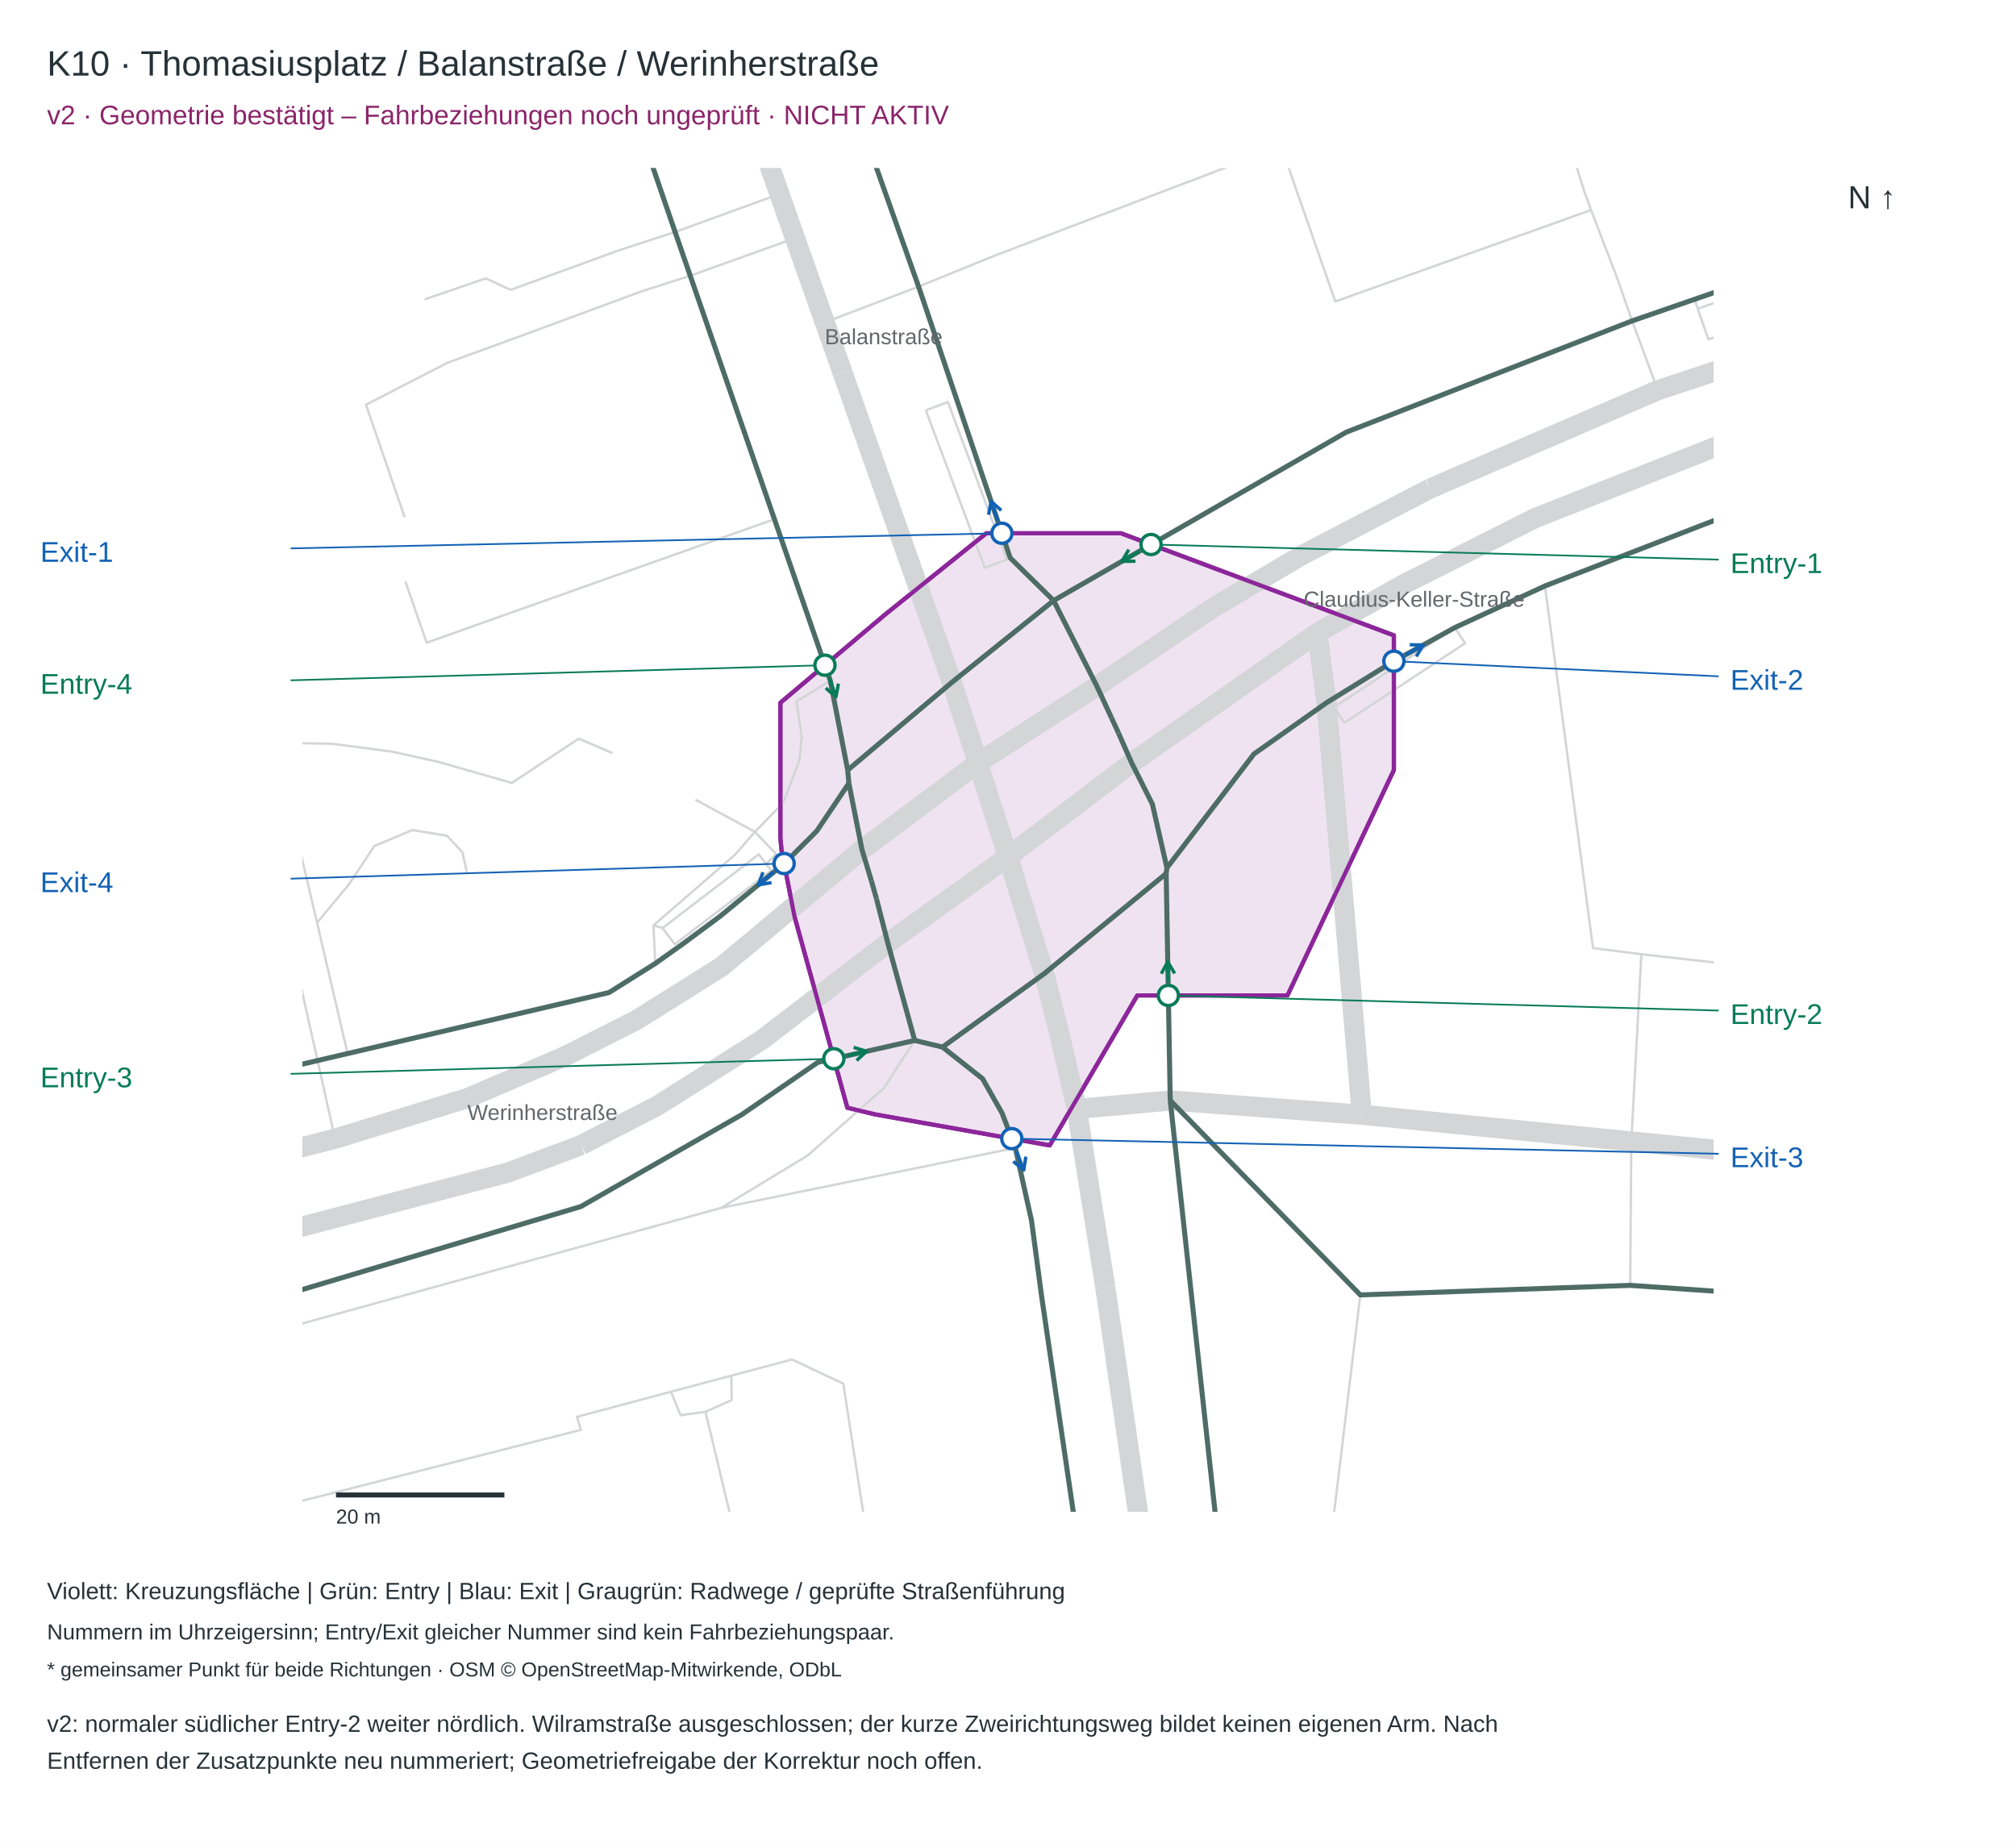
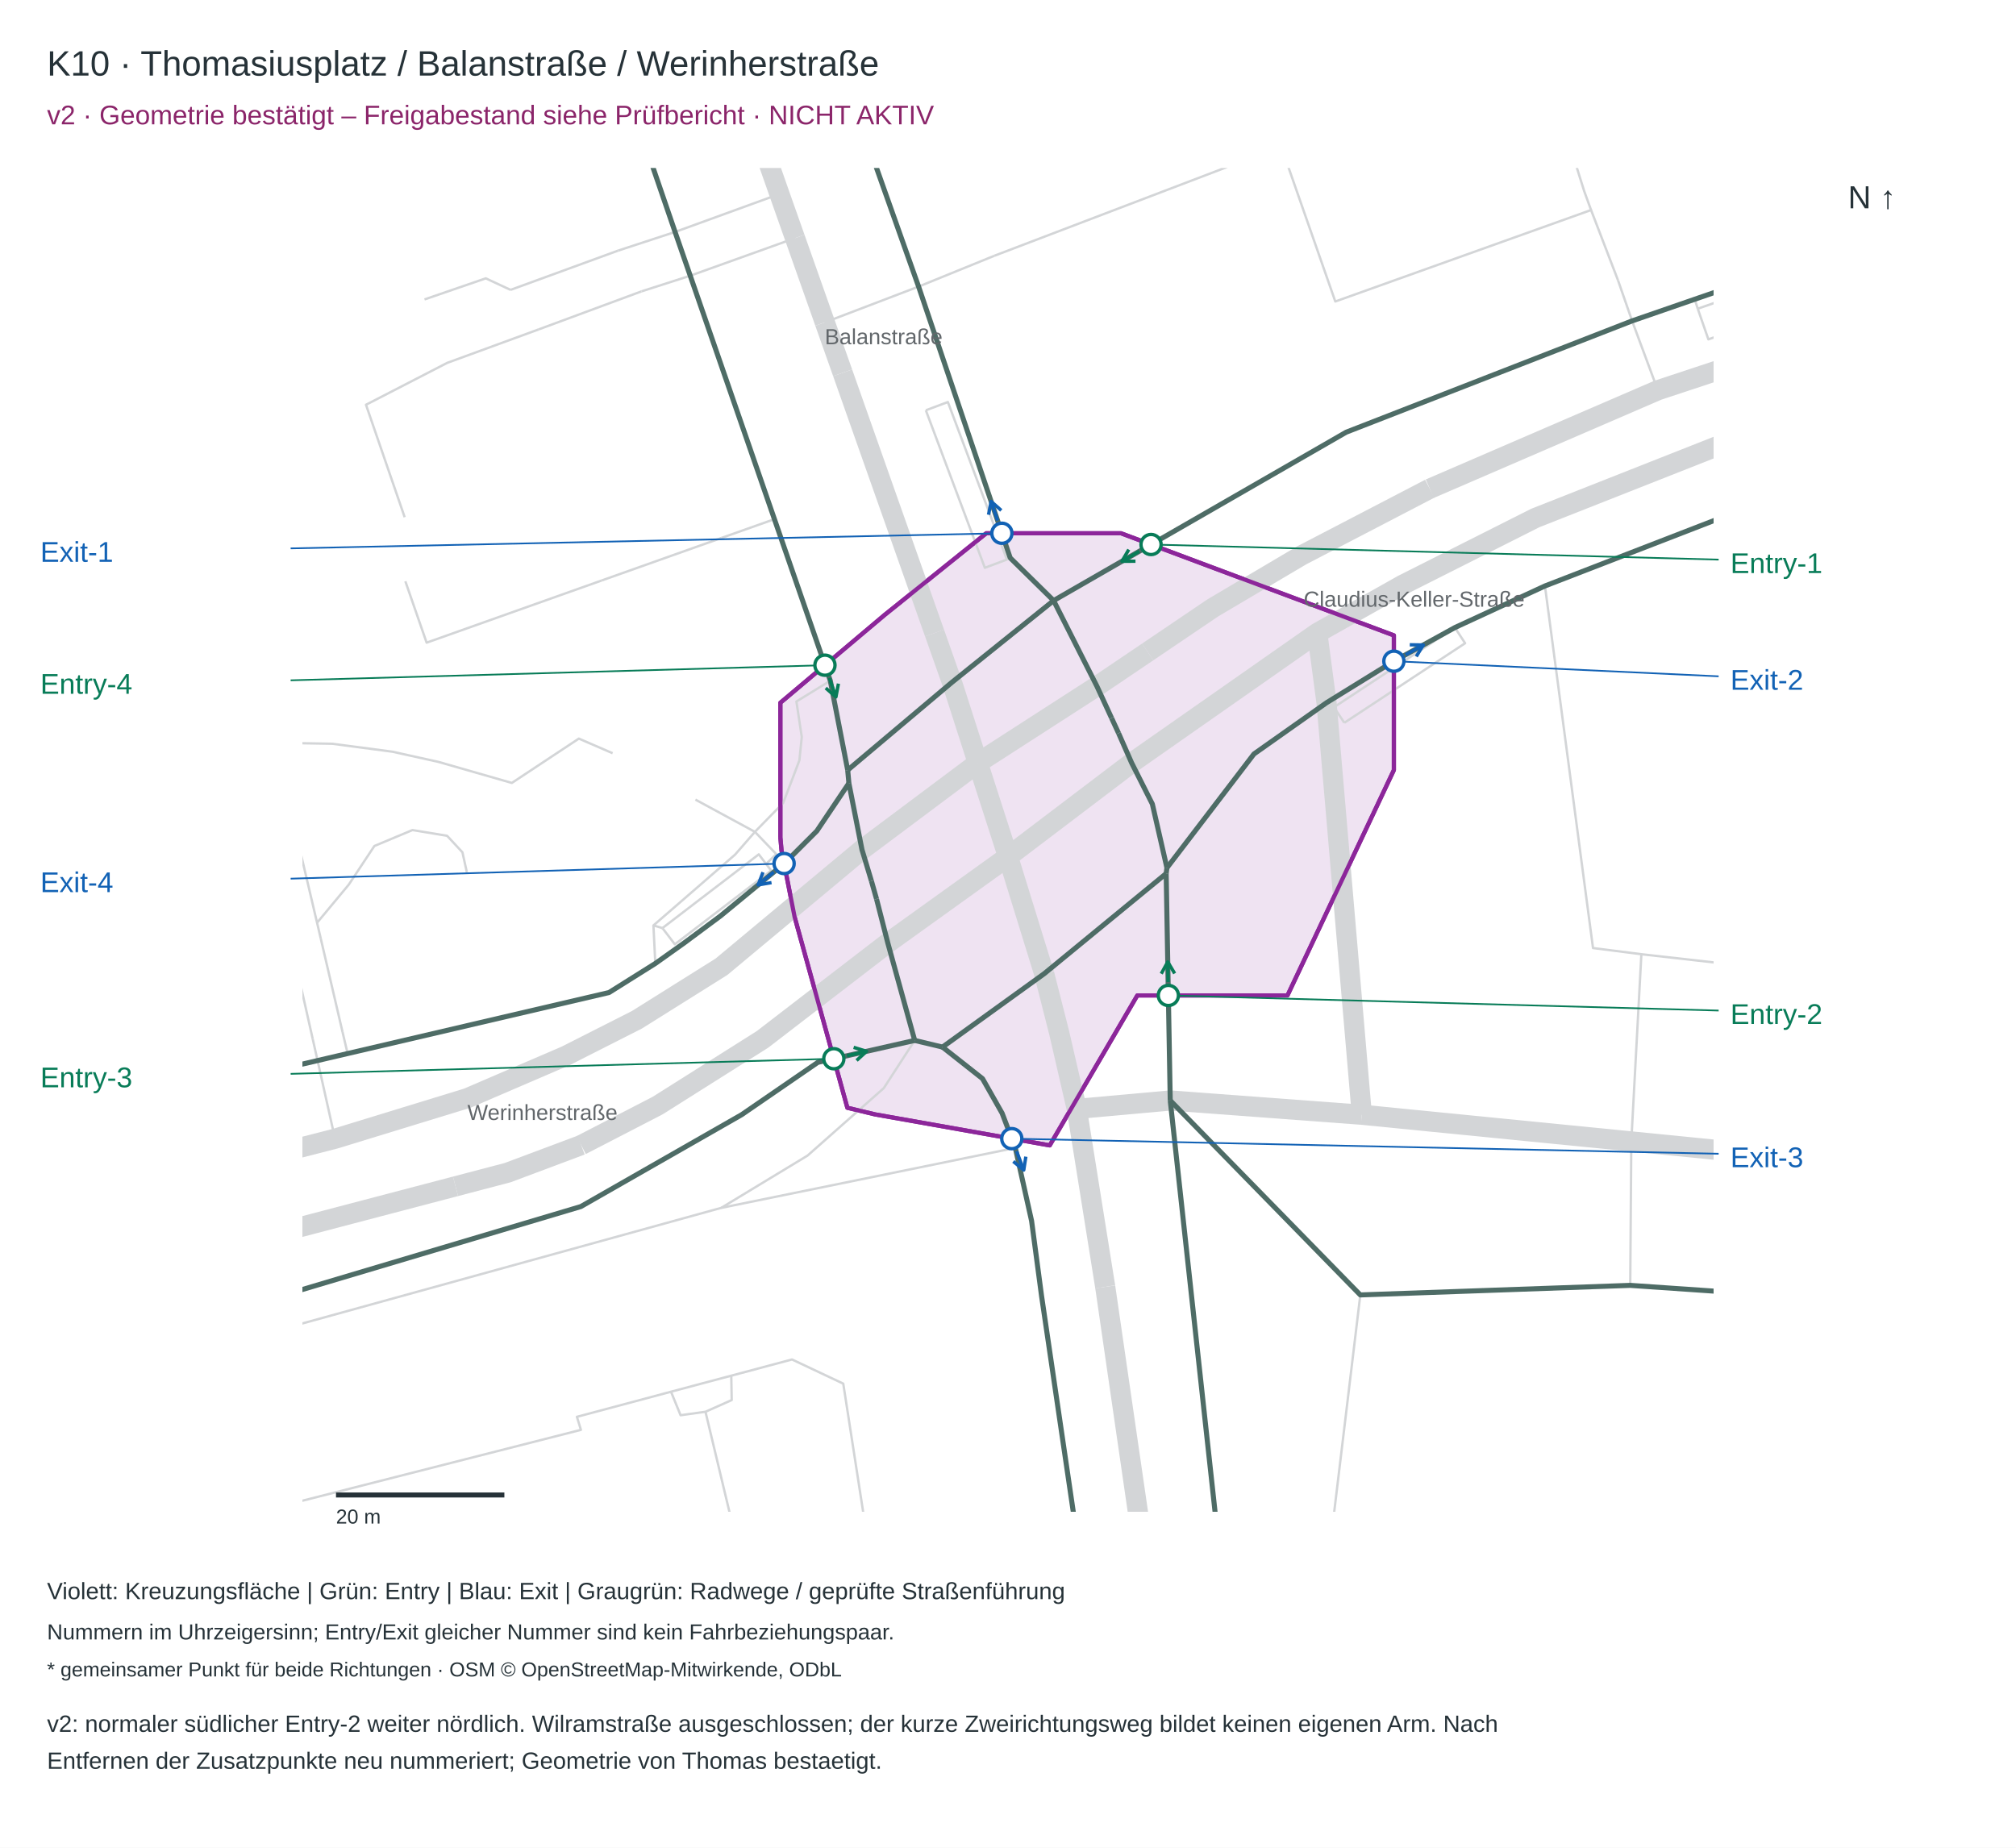
<svg xmlns="http://www.w3.org/2000/svg" width="1200" height="1100" viewBox="0 0 1200 1100">
  <rect width="1200" height="1100" fill="white" />
  <defs>
    <clipPath id="map">
      <rect x="180" y="100" width="840" height="800" />
    </clipPath>
  </defs>
  <text x="28" y="45" font-family="Arial,sans-serif" font-size="21" fill="#263238">K10 · Thomasiusplatz / Balanstraße / Werinherstraße</text>
-   <text x="28" y="74" font-family="Arial,sans-serif" font-size="16" fill="#8b256a">v2 · Geometrie bestätigt – Fahrbeziehungen noch ungeprüft · NICHT AKTIV</text>
+   <text x="28" y="74" font-family="Arial,sans-serif" font-size="16" fill="#8b256a">v2 · Geometrie bestätigt – Freigabestand siehe Prüfbericht · NICHT AKTIV</text>
  <g clip-path="url(#map)">
    <polygon points="464.5,498.54 465.2,506.35 472.99,545.9 504.38,659.48 520.92,663.44 624.84,681.87 676.98,592.61 766.36,592.61 829.69,458.44 829.69,378.26 667.24,317.46 587.06,317.46 526.54,366.1 464.5,418.37 464.5,498.54" fill="#efe3f2" stroke="#8c269a" stroke-width="2.5" stroke-linejoin="round" />
    <polyline points="-627.44,1288.62 -601.81,1286.06 -565.32,1282.43 -507.41,1277.08 -417.84,1269.38 -402.2,1268.04 -250.02,1253.98 -240.56,1253.26 -219.93,1249.46 -9.73,1210.47 484.59,1110.79 530.32,1100.58 663.05,1071.29 701.23,1064.82" fill="none" stroke="#d3d5d7" stroke-width="12" stroke-linejoin="round" />
    <polyline points="1573.56,735.98 1528.42,633.95 1401.09,270.52 1387.98,232.26" fill="none" stroke="#d3d5d7" stroke-width="12" stroke-linejoin="round" />
    <polyline points="809.71,770.9 780.63,1012.61 802.79,1063.26 873.73,1131.03 979.99,1134.05 1114.69,1109.84 1174.32,1048.03 1263.55,938.86 1283.73,909.85 1287.46,787.02" fill="none" stroke="#d3d5d7" stroke-width="1.4" stroke-linejoin="round" />
    <polyline points="802.79,1063.26 740.63,1059.63" fill="none" stroke="#d3d5d7" stroke-width="1.4" stroke-linejoin="round" />
    <polyline points="665.25,1293.2 680.29,1487.21 669.94,1565.87 655.45,1624.55 690.87,1792.79 739.25,1983.35 771.8,2035.67 830.87,2051.68" fill="none" stroke="#d3d5d7" stroke-width="1.4" stroke-linejoin="round" />
    <polyline points="600.0,510.0 621.53,579.67" fill="none" stroke="#d3d5d7" stroke-width="12" stroke-linejoin="round" />
    <polyline points="1528.42,633.95 1215.17,595.13 1130.56,585.47 977.01,568.07 971.01,679.53" fill="none" stroke="#d3d5d7" stroke-width="1.4" stroke-linejoin="round" />
    <polyline points="977.01,568.07 948.22,564.39 922.48,370.37 919.61,348.84" fill="none" stroke="#d3d5d7" stroke-width="1.4" stroke-linejoin="round" />
    <polyline points="1130.56,585.47 1060.84,294.17" fill="none" stroke="#d3d5d7" stroke-width="1.4" stroke-linejoin="round" />
    <polyline points="1401.09,270.52 1533.48,233.2 1798.98,140.6 1867.36,116.95 1931.75,95.87 2220.16,-15.59 2271.7,-42.87 2347.16,-83.81 2466.56,-156.05 2571.1,-228.4 2643.61,-278.94 2851.87,-424.54 2929.14,-478.53 3037.63,-558.86 3143.59,-645.77 3095.99,-700.78" fill="none" stroke="#d3d5d7" stroke-width="1.4" stroke-linejoin="round" />
    <polyline points="1359.37,144.56 1352.78,125.15 1346.71,107.3" fill="none" stroke="#d3d5d7" stroke-width="12" stroke-linejoin="round" />
    <polyline points="640.93,660.17 696.57,655.15" fill="none" stroke="#d3d5d7" stroke-width="12" stroke-linejoin="round" />
    <polyline points="663.05,1071.29 602.38,1130.53 438.67,1173.71 137.82,1226.09 -101.95,1264.47 -184.48,1300.06 -250.02,1253.98" fill="none" stroke="#d3d5d7" stroke-width="1.4" stroke-linejoin="round" />
    <polyline points="-229.39,506.6 -199.86,499.46" fill="none" stroke="#d3d5d7" stroke-width="1.4" stroke-linejoin="round" />
    <polyline points="490.95,191.92 501.57,221.94" fill="none" stroke="#d3d5d7" stroke-width="12" stroke-linejoin="round" />
    <polyline points="621.53,579.67 630.46,614.82 640.93,660.17" fill="none" stroke="#d3d5d7" stroke-width="12" stroke-linejoin="round" />
    <polyline points="640.93,660.17 657.87,766.1" fill="none" stroke="#d3d5d7" stroke-width="12" stroke-linejoin="round" />
    <polyline points="701.23,1064.82 743.94,1363.15 768.48,1528.04 785.47,1640.45 824.57,1849.63 855.37,1983.01 873.43,2061.22 895.97,2153.21 897.16,2161.52 905.2,2195.6 907.59,2208.82 929.48,2300.87 937.9,2339.63 955.7,2421.8 984.12,2545.47 988.18,2563.27 1046.16,2816.58 1054.73,2856.86 1085.38,3033.35 1091.86,3069.28 1134.17,3304.35 1201.47,3691.82 1247.13,3954.84 1264.59,4070.87" fill="none" stroke="#d3d5d7" stroke-width="12" stroke-linejoin="round" />
    <polyline points="963.11,166.88 947.06,125.04 794.82,179.48 762.6,87.16" fill="none" stroke="#d3d5d7" stroke-width="1.4" stroke-linejoin="round" />
    <polyline points="1215.66,-327.92 977.9,-244.36 856.23,-200.57 484.32,-66.41" fill="none" stroke="#d3d5d7" stroke-width="1.4" stroke-linejoin="round" />
    <polyline points="977.9,-244.36 1042.81,-63.51 1278.63,-148.47" fill="none" stroke="#d3d5d7" stroke-width="1.4" stroke-linejoin="round" />
    <polyline points="1363.77,101.0 1350.96,59.94 1312.6,-51.63" fill="none" stroke="#d3d5d7" stroke-width="1.4" stroke-linejoin="round" />
    <polyline points="810.61,663.63 971.01,679.53 1455.31,727.61 1573.56,735.98" fill="none" stroke="#d3d5d7" stroke-width="12" stroke-linejoin="round" />
    <polyline points="-317.28,150.48 161.77,-16.87 187.09,-25.74 328.73,-75.22 389.58,-96.48" fill="none" stroke="#d3d5d7" stroke-width="12" stroke-linejoin="round" />
    <polyline points="856.23,-200.57 748.26,-503.3 698.58,-637.01 678.81,-697.48 596.87,-926.36 525.18,-1126.74 443.06,-1348.64 381.65,-1516.61 351.07,-1583.04 333.83,-1631.18" fill="none" stroke="#d3d5d7" stroke-width="1.4" stroke-linejoin="round" />
    <polyline points="389.58,-96.48 409.58,-39.46 463.95,115.5 473.23,141.77" fill="none" stroke="#d3d5d7" stroke-width="12" stroke-linejoin="round" />
    <polyline points="591.88,152.26 546.78,170.61 490.95,191.92" fill="none" stroke="#d3d5d7" stroke-width="1.4" stroke-linejoin="round" />
    <polyline points="947.06,125.04 942.93,113.66 916.49,29.48 762.6,87.16 591.88,152.26" fill="none" stroke="#d3d5d7" stroke-width="1.4" stroke-linejoin="round" />
    <polyline points="-199.86,499.46 -115.35,479.04 -108.8,477.48 -94.98,474.13" fill="none" stroke="#d3d5d7" stroke-width="1.4" stroke-linejoin="round" />
    <polyline points="530.32,1100.58 515.12,1045.69 532.48,1020.58 501.94,823.72 471.44,809.33 435.28,818.98 399.41,828.52 343.4,843.47 345.78,851.23 42.44,928.43 40.06,919.45 -232.82,969.71 -231.59,980.48 -488.9,1019.36 -513.44,1060.08 -504.28,1193.12 -510.12,1201.71 -509.3,1224.42 -507.41,1277.08" fill="none" stroke="#d3d5d7" stroke-width="1.4" stroke-linejoin="round" />
    <polyline points="484.59,1110.79 458.78,1002.84 419.93,840.46" fill="none" stroke="#d3d5d7" stroke-width="1.4" stroke-linejoin="round" />
    <polyline points="-9.73,1210.47 -25.6,1107.1 -27.13,1097.23 -29.58,1081.11" fill="none" stroke="#d3d5d7" stroke-width="1.4" stroke-linejoin="round" />
    <polyline points="435.28,818.98 435.54,833.49 419.93,840.46 405.11,842.52 399.41,828.52" fill="none" stroke="#d3d5d7" stroke-width="1.4" stroke-linejoin="round" />
    <polyline points="42.44,928.43 39.98,988.79 53.73,1051.6 44.98,1092.88" fill="none" stroke="#d3d5d7" stroke-width="1.4" stroke-linejoin="round" />
    <polyline points="303.89,172.57 289.14,165.71 252.68,178.26" fill="none" stroke="#d3d5d7" stroke-width="1.4" stroke-linejoin="round" />
    <polyline points="187.09,-25.74 155.7,-115.39" fill="none" stroke="#d3d5d7" stroke-width="1.4" stroke-linejoin="round" />
    <polyline points="146.91,-253.73 22.56,-210.38" fill="none" stroke="#d3d5d7" stroke-width="1.4" stroke-linejoin="round" />
    <polyline points="221.02,-278.38 146.91,-253.73" fill="none" stroke="#d3d5d7" stroke-width="1.4" stroke-linejoin="round" />
    <polyline points="463.95,115.5 401.83,138.09 367.94,149.19" fill="none" stroke="#d3d5d7" stroke-width="1.4" stroke-linejoin="round" />
    <polyline points="314.61,-310.18 253.42,-289.26 221.02,-278.38" fill="none" stroke="#d3d5d7" stroke-width="1.4" stroke-linejoin="round" />
    <polyline points="161.77,-16.87 196.92,76.12 165.94,86.21" fill="none" stroke="#d3d5d7" stroke-width="1.4" stroke-linejoin="round" />
    <polyline points="-264.81,349.18 -295.35,356.99" fill="none" stroke="#d3d5d7" stroke-width="1.4" stroke-linejoin="round" />
    <polyline points="494.23,405.24 474.05,417.62 477.25,438.71 475.83,452.65 471.51,464.09 466.15,478.04 449.35,495.22 437.55,508.77 388.95,550.94 390.06,573.59" fill="none" stroke="#d3d5d7" stroke-width="1.4" stroke-linejoin="round" />
    <polyline points="413.94,476.03 449.35,495.22 462.09,508.49 467.16,513.74" fill="none" stroke="#d3d5d7" stroke-width="1.4" stroke-linejoin="round" />
    <polyline points="-233.34,1124.73 -219.52,1122.95 -27.13,1097.23" fill="none" stroke="#d3d5d7" stroke-width="1.4" stroke-linejoin="round" />
    <polyline points="515.12,1045.69 458.78,1002.84 44.98,1092.88 -25.6,1107.1" fill="none" stroke="#d3d5d7" stroke-width="1.4" stroke-linejoin="round" />
    <polyline points="-240.45,460.63 -308.94,476.81" fill="none" stroke="#d3d5d7" stroke-width="1.4" stroke-linejoin="round" />
    <polyline points="-89.88,594.62 -90.59,583.19 -115.35,479.04" fill="none" stroke="#d3d5d7" stroke-width="1.4" stroke-linejoin="round" />
    <polyline points="-201.35,623.02 -89.88,594.62 -76.62,605.67 -31.07,595.68" fill="none" stroke="#d3d5d7" stroke-width="1.4" stroke-linejoin="round" />
    <polyline points="743.94,1363.15 780.44,1358.13 821.89,1351.99" fill="none" stroke="#d3d5d7" stroke-width="1.4" stroke-linejoin="round" />
    <polyline points="381.83,173.46 320.61,196.11" fill="none" stroke="#d3d5d7" stroke-width="1.4" stroke-linejoin="round" />
    <polyline points="473.23,141.77 410.85,164.14 381.83,173.46" fill="none" stroke="#d3d5d7" stroke-width="1.4" stroke-linejoin="round" />
    <polyline points="320.61,196.11 266.2,216.02 217.85,240.96 240.87,307.9" fill="none" stroke="#d3d5d7" stroke-width="1.4" stroke-linejoin="round" />
    <polyline points="1253.83,502.92 1357.92,520.71" fill="none" stroke="#d3d5d7" stroke-width="1.4" stroke-linejoin="round" />
    <polyline points="1253.83,502.92 1215.17,595.13" fill="none" stroke="#d3d5d7" stroke-width="1.4" stroke-linejoin="round" />
    <polyline points="582.05,454.22 600.0,510.0" fill="none" stroke="#d3d5d7" stroke-width="12" stroke-linejoin="round" />
    <polyline points="600.0,510.0 673.59,454.16 784.09,376.79 834.89,348.17 913.81,308.4 1051.75,253.95 1178.41,206.54 1359.37,144.56 1422.46,122.75 1820.4,-14.75 2018.86,-89.95 2040.99,-100.21 2189.84,-169.27 2302.69,-228.35 2490.06,-346.22 2745.91,-528.07 3053.61,-747.8" fill="none" stroke="#d3d5d7" stroke-width="12" stroke-linejoin="round" />
    <polyline points="2057.26,-151.42 2007.65,-129.33 1841.4,-63.79 1683.53,-9.4 1409.8,85.1 1363.77,101.0 1346.71,107.3 1031.45,217.53 986.8,232.31 851.05,290.94" fill="none" stroke="#d3d5d7" stroke-width="12" stroke-linejoin="round" />
    <polyline points="810.61,663.63 791.35,438.76 789.6,418.35 784.09,376.79" fill="none" stroke="#d3d5d7" stroke-width="12" stroke-linejoin="round" />
    <polyline points="582.05,454.22 513.08,505.82 429.43,575.55 379.08,607.12 336.81,628.54 278.22,653.75 199.42,677.91 178.56,683.26" fill="none" stroke="#d3d5d7" stroke-width="12" stroke-linejoin="round" />
    <polyline points="657.87,766.1 701.23,1064.82" fill="none" stroke="#d3d5d7" stroke-width="12" stroke-linejoin="round" />
    <polyline points="851.05,290.94 774.7,330.66 721.89,361.9 683.16,388.11" fill="none" stroke="#d3d5d7" stroke-width="12" stroke-linejoin="round" />
    <polyline points="1194.28,248.04 1263.85,462.97 1253.83,502.92" fill="none" stroke="#d3d5d7" stroke-width="1.4" stroke-linejoin="round" />
    <polyline points="345.93,681.7 391.48,658.16 453.86,618.78 496.47,585.98 528.46,561.38 600.0,510.0" fill="none" stroke="#d3d5d7" stroke-width="12" stroke-linejoin="round" />
    <polyline points="364.66,448.42 344.55,439.71 304.67,466.1 261.06,453.6 233.65,447.52 197.82,442.78 178.9,442.45 165.34,449.87 188.73,549.33 190.93,558.75" fill="none" stroke="#d3d5d7" stroke-width="1.4" stroke-linejoin="round" />
    <polyline points="45.68,541.18 71.38,592.34" fill="none" stroke="#d3d5d7" stroke-width="1.4" stroke-linejoin="round" />
    <polyline points="11.87,660.78 2.03,617.55" fill="none" stroke="#d3d5d7" stroke-width="1.4" stroke-linejoin="round" />
    <polyline points="175.51,571.25 186.16,618.61" fill="none" stroke="#d3d5d7" stroke-width="1.4" stroke-linejoin="round" />
    <polyline points="71.38,592.34 83.0,643.6" fill="none" stroke="#d3d5d7" stroke-width="1.4" stroke-linejoin="round" />
    <polyline points="203.89,614.37 206.91,627.2" fill="none" stroke="#d3d5d7" stroke-width="1.4" stroke-linejoin="round" />
    <polyline points="164.56,623.85 152.49,572.76" fill="none" stroke="#d3d5d7" stroke-width="1.4" stroke-linejoin="round" />
    <polyline points="223.7,-270.91 150.56,-243.46" fill="none" stroke="#d3d5d7" stroke-width="1.4" stroke-linejoin="round" />
    <polyline points="253.42,-289.26 223.7,-270.91" fill="none" stroke="#d3d5d7" stroke-width="1.4" stroke-linejoin="round" />
    <polyline points="429.5,320.23 460.97,309.07" fill="none" stroke="#d3d5d7" stroke-width="1.4" stroke-linejoin="round" />
    <polyline points="358.22,345.55 429.5,320.23" fill="none" stroke="#d3d5d7" stroke-width="1.4" stroke-linejoin="round" />
    <polyline points="137.86,510.67 125.53,458.46" fill="none" stroke="#d3d5d7" stroke-width="1.4" stroke-linejoin="round" />
    <polyline points="152.49,572.76 137.86,510.67" fill="none" stroke="#d3d5d7" stroke-width="1.4" stroke-linejoin="round" />
    <polyline points="150.56,-243.46 119.13,-232.2" fill="none" stroke="#d3d5d7" stroke-width="1.4" stroke-linejoin="round" />
    <polyline points="190.93,558.75 203.89,614.37" fill="none" stroke="#d3d5d7" stroke-width="1.4" stroke-linejoin="round" />
    <polyline points="25.13,719.08 14.47,672.16 11.87,660.78" fill="none" stroke="#d3d5d7" stroke-width="1.4" stroke-linejoin="round" />
    <polyline points="186.16,618.61 189.03,631.38 199.42,677.91" fill="none" stroke="#d3d5d7" stroke-width="1.4" stroke-linejoin="round" />
    <polyline points="241.28,346.05 253.94,382.59 358.22,345.55" fill="none" stroke="#d3d5d7" stroke-width="1.4" stroke-linejoin="round" />
    <polyline points="83.0,643.6 85.72,655.54 96.63,703.62" fill="none" stroke="#d3d5d7" stroke-width="1.4" stroke-linejoin="round" />
    <polyline points="178.56,683.26 167.5,636.4 164.56,623.85" fill="none" stroke="#d3d5d7" stroke-width="1.4" stroke-linejoin="round" />
    <polyline points="125.53,458.46 121.73,442.45 85.9,451.2 76.78,415.73" fill="none" stroke="#d3d5d7" stroke-width="1.4" stroke-linejoin="round" />
    <polyline points="188.73,549.33 207.61,526.62 222.85,503.64 245.49,494.16 266.12,497.56 275.25,507.38 277.89,519.26" fill="none" stroke="#d3d5d7" stroke-width="1.4" stroke-linejoin="round" />
    <polyline points="1310.36,1342.51 1289.84,1238.86 1291.78,1129.36 1263.44,1030.62 1263.55,938.86" fill="none" stroke="#d3d5d7" stroke-width="1.4" stroke-linejoin="round" />
    <polyline points="1310.36,1342.51 1239.01,1279.92 1130.48,1194.91 1033.69,1164.56 979.99,1134.05" fill="none" stroke="#d3d5d7" stroke-width="1.4" stroke-linejoin="round" />
    <polyline points="429.28,719.08 604.36,683.37" fill="none" stroke="#d3d5d7" stroke-width="1.4" stroke-linejoin="round" />
    <polyline points="-655.48,920.45 -623.08,920.12 -616.45,920.06 -492.58,908.74 -394.26,899.98 -150.85,860.21 -14.28,831.2 147.76,796.78 429.28,719.08 480.68,687.95 526.07,647.78 544.47,619.39" fill="none" stroke="#d3d5d7" stroke-width="1.4" stroke-linejoin="round" />
    <polyline points="1010.56,183.78 1150.59,135.08 1156.92,153.32 1016.89,202.02 1010.56,183.78" fill="none" stroke="#d3d5d7" stroke-width="1.4" stroke-linejoin="round" />
    <polyline points="551.1,244.25 586.22,338.02 599.33,333.11 586.89,299.92 576.76,272.87 564.21,239.34 551.1,244.25" fill="none" stroke="#d3d5d7" stroke-width="1.4" stroke-linejoin="round" />
    <polyline points="394.31,552.51 398.97,558.59 401.68,562.16 459.04,518.26 455.98,514.3 451.66,508.61 417.33,534.88 394.31,552.51" fill="none" stroke="#d3d5d7" stroke-width="1.4" stroke-linejoin="round" />
    <polyline points="800.18,430.29 816.57,419.52 840.74,403.57 872.09,382.93 865.99,373.61 794.03,421.03 800.18,430.29" fill="none" stroke="#d3d5d7" stroke-width="1.4" stroke-linejoin="round" />
    <polyline points="1010.56,183.78 1008.77,178.15" fill="none" stroke="#d3d5d7" stroke-width="1.4" stroke-linejoin="round" />
    <polyline points="789.6,418.35 794.03,421.03" fill="none" stroke="#d3d5d7" stroke-width="1.4" stroke-linejoin="round" />
    <polyline points="388.95,550.94 394.31,552.51" fill="none" stroke="#d3d5d7" stroke-width="1.4" stroke-linejoin="round" />
    <polyline points="455.98,514.3 462.09,508.49" fill="none" stroke="#d3d5d7" stroke-width="1.4" stroke-linejoin="round" />
    <polyline points="1150.59,135.08 1148.62,129.84" fill="none" stroke="#d3d5d7" stroke-width="1.4" stroke-linejoin="round" />
    <polyline points="683.16,388.11 652.92,408.53 582.05,454.22" fill="none" stroke="#d3d5d7" stroke-width="12" stroke-linejoin="round" />
    <polyline points="295.1,-365.74 314.61,-310.18 349.06,-212.06 384.33,-111.48" fill="none" stroke="#d3d5d7" stroke-width="12" stroke-linejoin="round" />
    <polyline points="821.89,1351.99 979.99,1134.05" fill="none" stroke="#d3d5d7" stroke-width="1.4" stroke-linejoin="round" />
    <polyline points="1387.98,232.26 1378.26,203.97" fill="none" stroke="#d3d5d7" stroke-width="12" stroke-linejoin="round" />
    <polyline points="1378.26,203.97 1372.07,185.96 1359.37,144.56" fill="none" stroke="#d3d5d7" stroke-width="12" stroke-linejoin="round" />
    <polyline points="696.57,655.15 810.61,663.63" fill="none" stroke="#d3d5d7" stroke-width="12" stroke-linejoin="round" />
    <polyline points="484.32,-66.41 465.18,-59.49 409.58,-39.46" fill="none" stroke="#d3d5d7" stroke-width="1.4" stroke-linejoin="round" />
    <polyline points="384.33,-111.48 386.94,-104.01 389.58,-96.48" fill="none" stroke="#d3d5d7" stroke-width="12" stroke-linejoin="round" />
    <polyline points="-166.34,806.88 -175.46,761.69 -183.66,713.94" fill="none" stroke="#d3d5d7" stroke-width="12" stroke-linejoin="round" />
    <polyline points="72.27,1298.33 137.82,1226.09" fill="none" stroke="#d3d5d7" stroke-width="1.4" stroke-linejoin="round" />
    <polyline points="1056.52,1337.82 783.61,1379.05" fill="none" stroke="#d3d5d7" stroke-width="1.4" stroke-linejoin="round" />
    <polyline points="970.38,765.21 971.01,679.53" fill="none" stroke="#d3d5d7" stroke-width="1.4" stroke-linejoin="round" />
    <polyline points="367.94,149.19 303.89,172.57" fill="none" stroke="#d3d5d7" stroke-width="1.4" stroke-linejoin="round" />
    <polyline points="-224.14,723.82 -214.98,768.83 -212.33,783.28 -209.39,796.5 -206.15,814.35 -199.52,847.99" fill="none" stroke="#d3d5d7" stroke-width="1.4" stroke-linejoin="round" />
    <polyline points="473.23,141.77 490.95,191.92" fill="none" stroke="#d3d5d7" stroke-width="12" stroke-linejoin="round" />
    <polyline points="556.28,376.85 566.63,406.19 582.05,454.22" fill="none" stroke="#d3d5d7" stroke-width="12" stroke-linejoin="round" />
    <polyline points="501.57,221.94 517.43,266.9 553.15,368.03 556.28,376.85" fill="none" stroke="#d3d5d7" stroke-width="12" stroke-linejoin="round" />
    <polyline points="-183.66,713.94 -201.35,623.02 -229.39,506.6 -240.45,460.63 -264.81,349.18 -294.86,236.33" fill="none" stroke="#d3d5d7" stroke-width="12" stroke-linejoin="round" />
    <polyline points="271.15,706.25 302.17,698.1 345.93,681.7" fill="none" stroke="#d3d5d7" stroke-width="12" stroke-linejoin="round" />
    <polyline points="178.56,683.26 96.63,703.62 25.13,719.08 -175.46,761.69 -214.98,768.83 -393.82,798.68 -512.54,814.02" fill="none" stroke="#d3d5d7" stroke-width="12" stroke-linejoin="round" />
    <polyline points="-1184.47,902.04 -1102.06,899.14 -986.9,894.63 -659.06,875.1 -523.16,863.11 -382.9,846.26 -206.15,814.35 -166.34,806.88 110.3,748.47 271.15,706.25" fill="none" stroke="#d3d5d7" stroke-width="12" stroke-linejoin="round" />
    <polyline points="821.89,1351.99 846.51,1347.86" fill="none" stroke="#d3d5d7" stroke-width="1.4" stroke-linejoin="round" />
    <polyline points="986.8,232.31 971.49,191.03 963.11,166.88" fill="none" stroke="#d3d5d7" stroke-width="1.4" stroke-linejoin="round" />
    <polyline points="627.15,357.54 601.3,332.11 546.78,170.61 465.18,-59.49 404.22,-231.3 308.28,-501.85 44.94,-1238.69 2.63,-1357.9 -32.08,-1455.75 -73.75,-1573.23" fill="none" stroke="#4e6c66" stroke-width="3" stroke-linejoin="round" />
    <polyline points="1580.48,772.52 1434.75,760.69 1287.46,787.02 970.38,765.21 809.71,770.9 696.57,655.15" fill="none" stroke="#4e6c66" stroke-width="3" stroke-linejoin="round" />
    <polyline points="602.38,1130.53 665.25,1293.2 544.17,1599.78 393.53,1811.09 324.07,1898.56 273.94,2022.06" fill="none" stroke="#4e6c66" stroke-width="3" stroke-linejoin="round" />
    <polyline points="505.29,466.27 486.19,494.72 467.16,513.74 428.83,545.31 407.38,561.26 390.06,573.59 362.5,590.89 206.91,627.2 189.03,631.38 167.5,636.4 85.72,655.54 14.47,672.16 -183.66,713.94 -224.14,723.82 -402.9,755.5 -642.04,782.28 -810.15,795.61 -958.15,800.74 -1032.11,804.48 -1162.31,809.61 -1225.29,812.12 -1285.03,814.46 -1310.73,815.19 -1417.69,818.31 -1465.28,822.22" fill="none" stroke="#4e6c66" stroke-width="3" stroke-linejoin="round" />
    <polyline points="696.57,655.15 694.15,520.04" fill="none" stroke="#4e6c66" stroke-width="3" stroke-linejoin="round" />
    <polyline points="694.15,520.04 694.6,516.64" fill="none" stroke="#4e6c66" stroke-width="3" stroke-linejoin="round" />
    <polyline points="627.15,357.54 566.63,406.19 504.58,458.46" fill="none" stroke="#4e6c66" stroke-width="3" stroke-linejoin="round" />
    <polyline points="521.75,535.21 528.46,561.38 544.47,619.39" fill="none" stroke="#4e6c66" stroke-width="3" stroke-linejoin="round" />
    <polyline points="694.6,516.64 746.4,448.86 789.6,418.35 828.97,394.03 865.99,373.61 919.61,348.84 1060.84,294.17 1194.28,248.04 1372.07,185.96 1436.09,163.36 1833.84,22.79 2059.16,-63.73 2257.59,-161.63 2513.67,-311.07 3080.09,-718.12 3158.86,-774.13 3263.1,-850.39 3307.71,-874.82 3344.55,-889.6" fill="none" stroke="#4e6c66" stroke-width="3" stroke-linejoin="round" />
    <polyline points="561.01,623.35 621.53,579.67 694.15,520.04" fill="none" stroke="#4e6c66" stroke-width="3" stroke-linejoin="round" />
    <polyline points="561.01,623.35 584.84,642.15 596.5,662.73 604.36,683.37 614.04,726.83 619.96,771.4 648.38,964.86 663.05,1071.29 674.04,1142.08 677.46,1164.17 695.86,1291.24 735.38,1558.28 746.81,1647.14 783.38,1849.91 830.87,2051.68 834.89,2067.91 857.31,2161.13 870.42,2215.63 878.65,2252.0 891.61,2309.23 896.82,2335.73 899.17,2347.78 907.18,2372.38 916.6,2417.84 919.73,2433.07 947.73,2553.34 952.16,2572.14 1009.07,2813.07 1018.42,2863.55 1050.97,3038.77 1055.14,3061.25 1099.72,3301.84 1119.38,3417.14 1126.2,3457.14 1133.42,3499.37 1144.56,3564.8 1163.85,3681.33 1171.49,3727.3 1197.67,3885.33 1216.74,4000.41 1222.36,4072.09" fill="none" stroke="#4e6c66" stroke-width="3" stroke-linejoin="round" />
    <polyline points="661.64,427.44 652.92,408.53 627.15,357.54" fill="none" stroke="#4e6c66" stroke-width="3" stroke-linejoin="round" />
    <polyline points="3223.84,-1008.92 3068.77,-898.25 2908.59,-771.51 2585.02,-521.77 2396.73,-386.72 2196.59,-265.16 2043.3,-191.7 1785.2,-90.28 1396.06,44.32 1350.96,59.94 1148.62,129.84 1008.77,178.15 971.49,191.03 801.3,257.3 627.15,357.54" fill="none" stroke="#4e6c66" stroke-width="3" stroke-linejoin="round" />
    <polyline points="-192.22,-1554.43 -176.8,-1510.69 -136.02,-1395.28 -124.37,-1362.25 -46.6,-1141.96 -35.28,-1109.61 -20.83,-1068.33 129.33,-638.86 181.36,-496.5 194.47,-459.35 253.42,-289.26 287.91,-191.2 328.73,-75.22 401.83,138.09 410.85,164.14 460.97,309.07 494.23,405.24 504.58,458.46" fill="none" stroke="#4e6c66" stroke-width="3" stroke-linejoin="round" />
    <polyline points="1377.59,4416.05 1367.12,4401.44 1357.51,4346.77 1339.82,4249.93 1284.67,3948.53 1240.09,3686.07 1229.7,3625.05 1173.83,3305.13 1125.94,3061.86 1080.8,2810.61 976.34,2332.94 968.18,2292.27 957.08,2245.47 940.47,2175.46 923.9,2104.06 915.67,2070.93 911.91,2053.24 907.88,2034.33 895.03,1973.64 825.35,1632.47 813.62,1565.87 806.47,1521.35 783.61,1379.05 780.44,1358.13 740.63,1059.63 696.57,655.15" fill="none" stroke="#4e6c66" stroke-width="3" stroke-linejoin="round" />
    <polyline points="504.58,458.46 505.29,466.27" fill="none" stroke="#4e6c66" stroke-width="3" stroke-linejoin="round" />
    <polyline points="544.47,619.39 561.01,623.35" fill="none" stroke="#4e6c66" stroke-width="3" stroke-linejoin="round" />
    <polyline points="-655.48,920.45 -613.14,907.68 -493.4,895.24 -395.98,883.92 -199.52,847.99 -179.22,844.31 -153.94,839.68 140.2,779.54 345.75,718.29 441.42,663.63 486.82,632.44 544.47,619.39" fill="none" stroke="#4e6c66" stroke-width="3" stroke-linejoin="round" />
    <polyline points="701.23,1064.82 740.63,1059.63" fill="none" stroke="#4e6c66" stroke-width="3" stroke-linejoin="round" />
    <polyline points="-179.22,844.31 -182.46,828.91 -166.34,806.88" fill="none" stroke="#4e6c66" stroke-width="3" stroke-linejoin="round" />
    <polyline points="404.22,-231.3 349.06,-212.06 287.91,-191.2" fill="none" stroke="#4e6c66" stroke-width="3" stroke-linejoin="round" />
    <polyline points="694.6,516.64 685.92,478.65 673.59,454.16 665.81,436.48" fill="none" stroke="#4e6c66" stroke-width="3" stroke-linejoin="round" />
    <polyline points="665.81,436.48 661.64,427.44" fill="none" stroke="#4e6c66" stroke-width="3" stroke-linejoin="round" />
    <polyline points="505.29,466.27 513.08,505.82 518.7,524.45" fill="none" stroke="#4e6c66" stroke-width="3" stroke-linejoin="round" />
    <polyline points="518.7,524.45 521.75,535.21" fill="none" stroke="#4e6c66" stroke-width="3" stroke-linejoin="round" />
    <polyline points="464.5,498.54 465.2,506.35 472.99,545.9 504.38,659.48 520.92,663.44 624.84,681.87 676.98,592.61 766.36,592.61 829.69,458.44 829.69,378.26 667.24,317.46 587.06,317.46 526.54,366.1 464.5,418.37 464.5,498.54" fill="none" stroke="#8c269a" stroke-width="2.5" stroke-linejoin="round" />
  </g>
  <text x="490.95" y="204.92" font-family="Arial,sans-serif" font-size="13" fill="#62676b">Balanstraße</text>
  <text x="776" y="361.17" font-family="Arial,sans-serif" font-size="13" fill="#62676b">Claudius-Keller-Straße</text>
  <text x="278.22" y="666.75" font-family="Arial,sans-serif" font-size="13" fill="#62676b">Werinherstraße</text>
  <polyline points="596.36,317.46 173,326.46" fill="none" stroke="#1262b5" stroke-width="1" stroke-linejoin="round" />
  <circle cx="596.36" cy="317.46" r="6" fill="#ffffff" stroke="#1262b5" stroke-width="2" />
  <text x="24" y="334.46" font-family="Arial,sans-serif" font-size="17" fill="#1262b5">Exit-1</text>
  <polyline points="593.801,309.88 589.962,298.511" fill="none" stroke="#1262b5" stroke-width="2" stroke-linejoin="round" />
  <polyline points="595.991,303.864 589.962,298.511 588.412,306.423" fill="none" stroke="#1262b5" stroke-width="2" stroke-linejoin="round" />
  <polyline points="491.04,396.01 173,405.01" fill="none" stroke="#087c58" stroke-width="1" stroke-linejoin="round" />
  <circle cx="491.04" cy="396.01" r="6" fill="#ffffff" stroke="#087c58" stroke-width="2" />
  <text x="24" y="413.01" font-family="Arial,sans-serif" font-size="17" fill="#087c58">Entry-4</text>
  <polyline points="493.655,403.571 497.577,414.912" fill="none" stroke="#087c58" stroke-width="2" stroke-linejoin="round" />
  <polyline points="491.508,409.603 497.577,414.912 499.069,406.989" fill="none" stroke="#087c58" stroke-width="2" stroke-linejoin="round" />
  <polyline points="466.73,514.09 173,523.09" fill="none" stroke="#1262b5" stroke-width="1" stroke-linejoin="round" />
  <circle cx="466.73" cy="514.09" r="6" fill="#ffffff" stroke="#1262b5" stroke-width="2" />
  <text x="24" y="531.09" font-family="Arial,sans-serif" font-size="17" fill="#1262b5">Exit-4</text>
  <polyline points="460.556,519.177 451.294,526.807" fill="none" stroke="#1262b5" stroke-width="2" stroke-linejoin="round" />
  <polyline points="454.153,519.269 451.294,526.807 459.24,525.443" fill="none" stroke="#1262b5" stroke-width="2" stroke-linejoin="round" />
  <polyline points="496.32,630.29 173,639.29" fill="none" stroke="#087c58" stroke-width="1" stroke-linejoin="round" />
  <circle cx="496.32" cy="630.29" r="6" fill="#ffffff" stroke="#087c58" stroke-width="2" />
  <text x="24" y="647.29" font-family="Arial,sans-serif" font-size="17" fill="#087c58">Entry-3</text>
  <polyline points="504.123,628.523 515.826,625.873" fill="none" stroke="#087c58" stroke-width="2" stroke-linejoin="round" />
  <polyline points="509.882,631.32 515.826,625.873 508.116,623.518" fill="none" stroke="#087c58" stroke-width="2" stroke-linejoin="round" />
  <polyline points="685.15,324.16 1023,333.16" fill="none" stroke="#087c58" stroke-width="1" stroke-linejoin="round" />
  <circle cx="685.15" cy="324.16" r="6" fill="#ffffff" stroke="#087c58" stroke-width="2" />
  <text x="1030" y="341.16" font-family="Arial,sans-serif" font-size="17" fill="#087c58">Entry-1</text>
  <polyline points="678.217,328.151 667.817,334.138" fill="none" stroke="#087c58" stroke-width="2" stroke-linejoin="round" />
  <polyline points="671.888,327.179 667.817,334.138 675.879,334.112" fill="none" stroke="#087c58" stroke-width="2" stroke-linejoin="round" />
  <polyline points="829.69,393.63 1023,402.63" fill="none" stroke="#1262b5" stroke-width="1" stroke-linejoin="round" />
  <circle cx="829.69" cy="393.63" r="6" fill="#ffffff" stroke="#1262b5" stroke-width="2" />
  <text x="1030" y="410.63" font-family="Arial,sans-serif" font-size="17" fill="#1262b5">Exit-2</text>
  <polyline points="836.695,389.766 847.203,383.971" fill="none" stroke="#1262b5" stroke-width="2" stroke-linejoin="round" />
  <polyline points="843.005,390.854 847.203,383.971 839.142,383.849" fill="none" stroke="#1262b5" stroke-width="2" stroke-linejoin="round" />
  <polyline points="695.45,592.61 1023,601.61" fill="none" stroke="#087c58" stroke-width="1" stroke-linejoin="round" />
  <circle cx="695.45" cy="592.61" r="6" fill="#ffffff" stroke="#087c58" stroke-width="2" />
  <text x="1030" y="609.61" font-family="Arial,sans-serif" font-size="17" fill="#087c58">Entry-2</text>
  <polyline points="695.307,584.611 695.092,572.613" fill="none" stroke="#087c58" stroke-width="2" stroke-linejoin="round" />
  <polyline points="699.216,579.54 695.092,572.613 691.218,579.684" fill="none" stroke="#087c58" stroke-width="2" stroke-linejoin="round" />
  <polyline points="602.26,677.86 1023,686.86" fill="none" stroke="#1262b5" stroke-width="1" stroke-linejoin="round" />
  <circle cx="602.26" cy="677.86" r="6" fill="#ffffff" stroke="#1262b5" stroke-width="2" />
  <text x="1030" y="694.86" font-family="Arial,sans-serif" font-size="17" fill="#1262b5">Exit-3</text>
  <polyline points="605.107,685.336 609.376,696.551" fill="none" stroke="#1262b5" stroke-width="2" stroke-linejoin="round" />
  <polyline points="603.147,691.432 609.376,696.551 610.624,688.586" fill="none" stroke="#1262b5" stroke-width="2" stroke-linejoin="round" />
  <text x="1100" y="124" font-family="Arial,sans-serif" font-size="19" fill="#263238">N ↑</text>
  <polyline points="200,890 300.221,890" fill="none" stroke="#263238" stroke-width="3" stroke-linejoin="round" />
  <text x="200" y="907" font-family="Arial,sans-serif" font-size="12" fill="#263238">20 m</text>
  <text x="28" y="952" font-family="Arial,sans-serif" font-size="14" fill="#263238">Violett: Kreuzungsfläche  |  Grün: Entry  |  Blau: Exit  |  Graugrün: Radwege / geprüfte Straßenführung</text>
  <text x="28" y="976" font-family="Arial,sans-serif" font-size="13" fill="#263238">Nummern im Uhrzeigersinn; Entry/Exit gleicher Nummer sind kein Fahrbeziehungspaar.</text>
  <text x="28" y="998" font-family="Arial,sans-serif" font-size="12" fill="#263238">* gemeinsamer Punkt für beide Richtungen · OSM © OpenStreetMap-Mitwirkende, ODbL</text>
  <text x="28" y="1031" font-family="Arial,sans-serif" font-size="14" fill="#263238">v2: normaler südlicher Entry-2 weiter nördlich. Wilramstraße ausgeschlossen; der kurze Zweirichtungsweg bildet keinen eigenen Arm. Nach</text>
-   <text x="28" y="1053" font-family="Arial,sans-serif" font-size="14" fill="#263238">Entfernen der Zusatzpunkte neu nummeriert; Geometriefreigabe der Korrektur noch offen.</text>
+   <text x="28" y="1053" font-family="Arial,sans-serif" font-size="14" fill="#263238">Entfernen der Zusatzpunkte neu nummeriert; Geometrie von Thomas bestaetigt.</text>
</svg>
